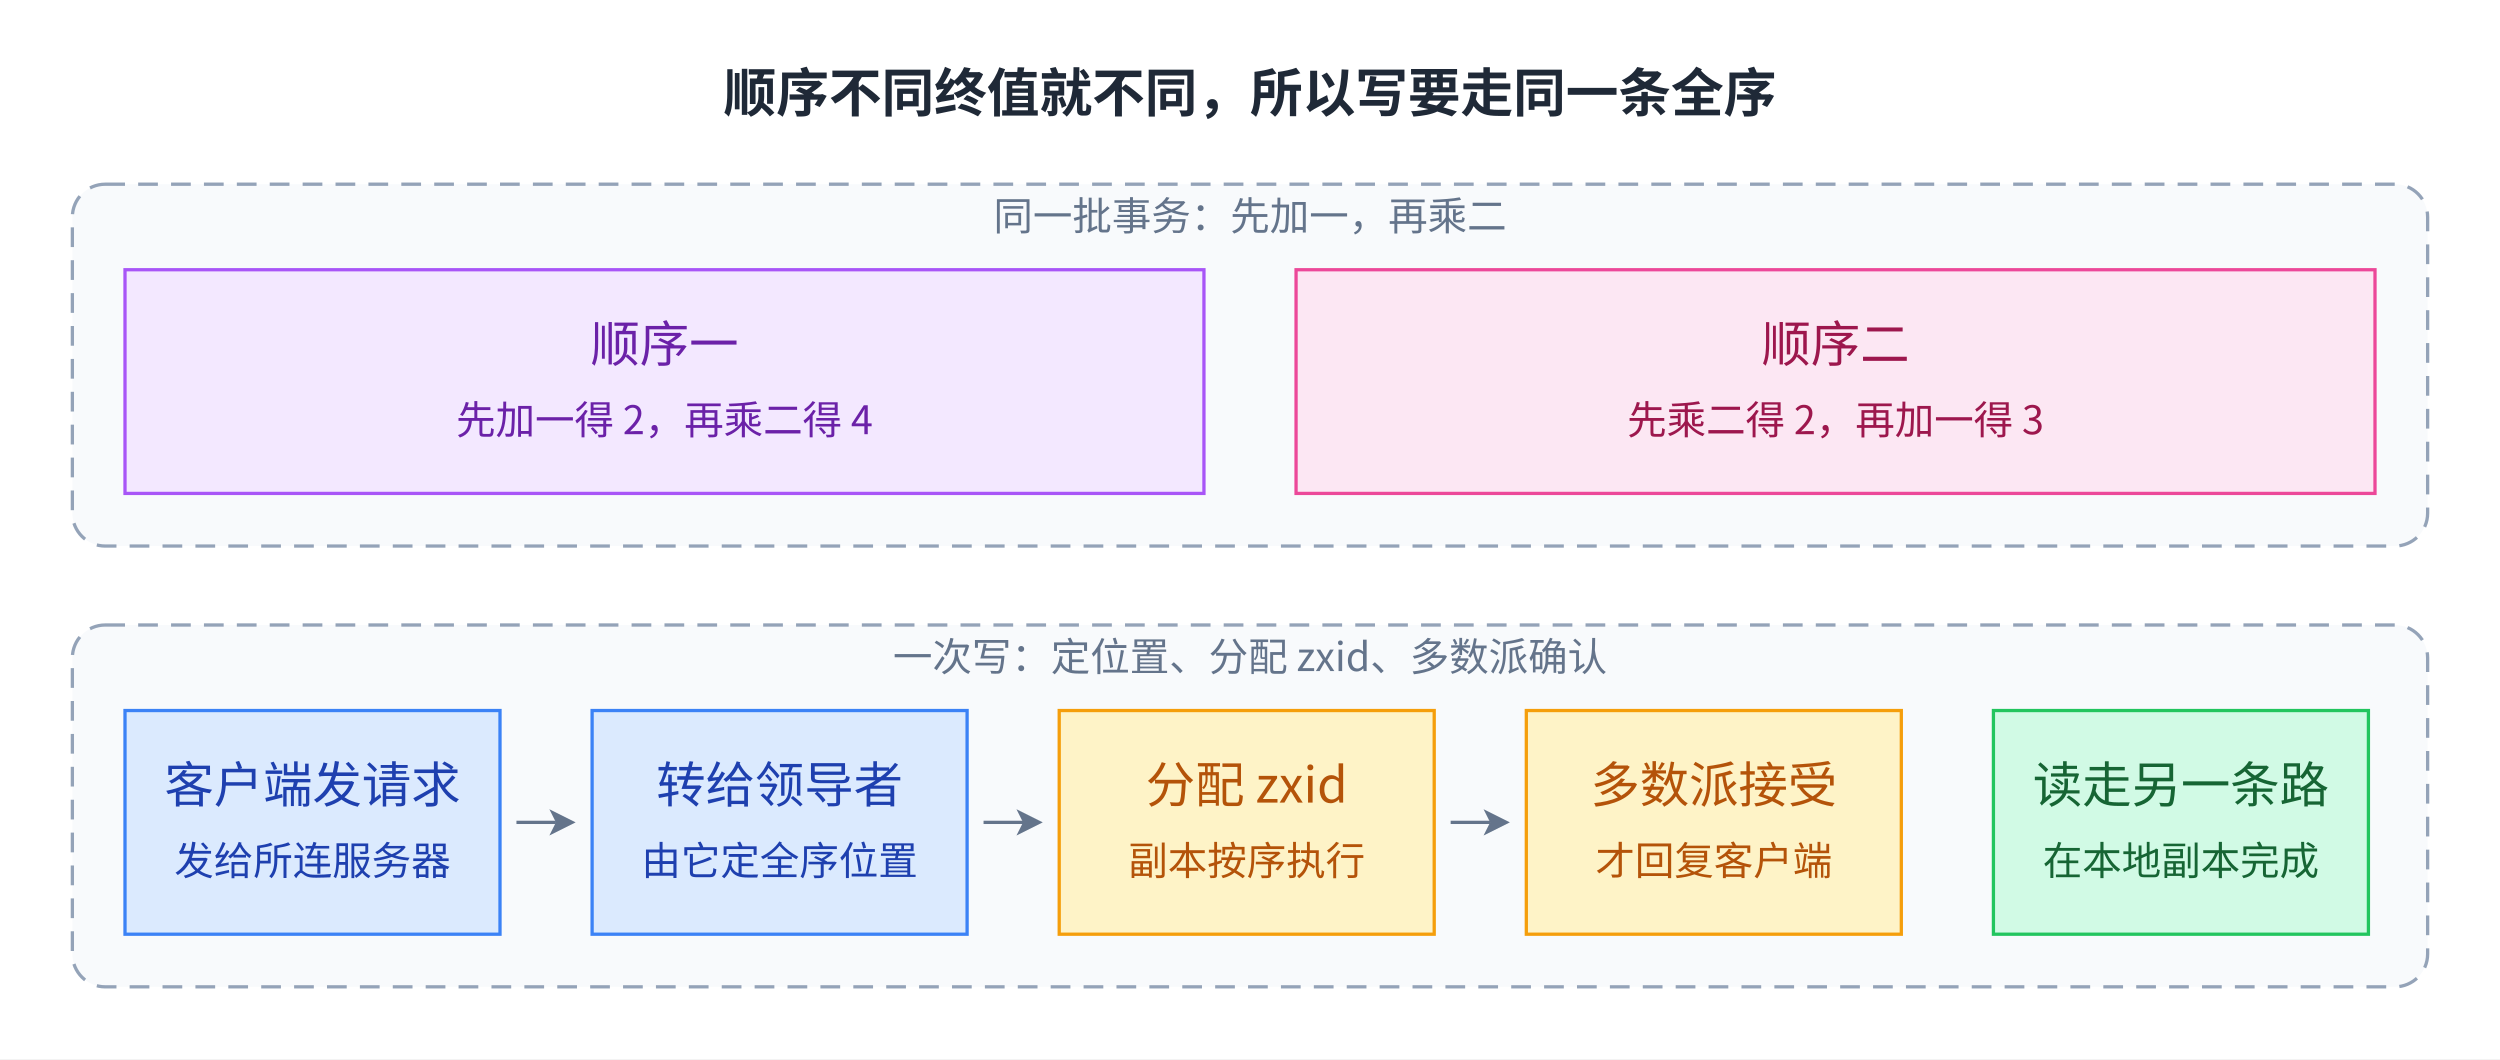
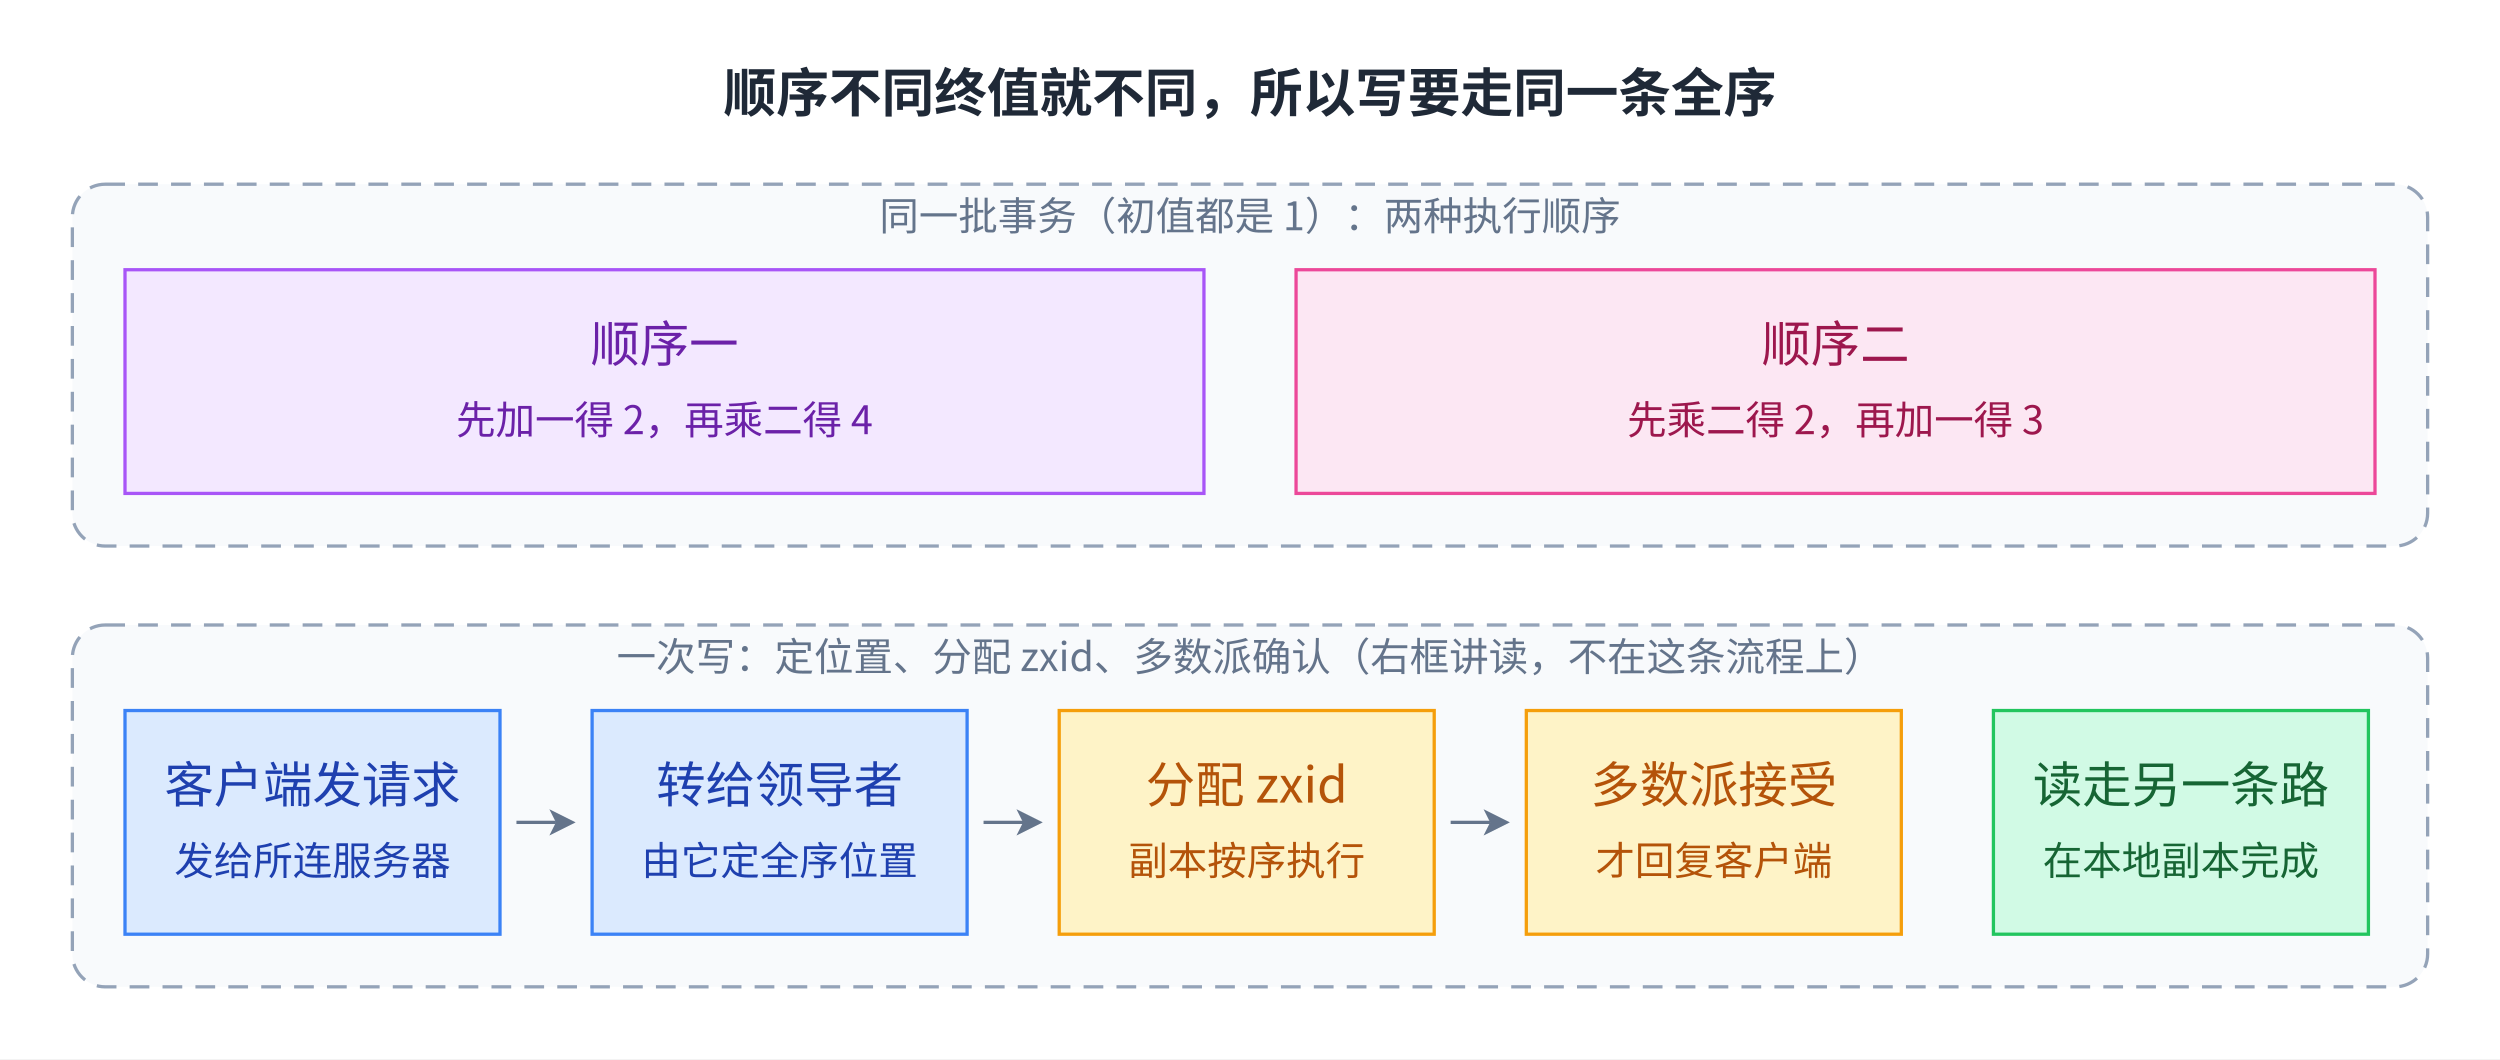
<svg xmlns="http://www.w3.org/2000/svg" viewBox="0 0 760 322" width="760" height="322" role="img" aria-labelledby="fig-zk-9-title fig-zk-9-desc">
  <defs>
    <style>
      text { font-family: 'PingFang SC', 'Microsoft YaHei', 'Noto Sans CJK SC', system-ui, sans-serif; }
    </style>
    <marker id="arrow" markerWidth="8" markerHeight="8" refX="2" refY="4" orient="auto" markerUnits="userSpaceOnUse">
      <path d="M0,0 L8,4 L0,8 L2,4 z" fill="#64748b" />
    </marker>
  </defs>
  <rect x="0" y="0" width="760" height="322" fill="#ffffff" />
  <text x="380" y="34" font-size="16" font-weight="600" fill="#1f2937" text-anchor="middle">顺序不同终值就不同，所以写要走同一条全序</text>
  <rect x="22" y="56" width="716" height="110" rx="10" fill="#f8fafc" stroke="#94a3b8" stroke-dasharray="6,4" />
-   <text x="380" y="70" font-size="12" fill="#64748b" text-anchor="middle">同一批事务：先加一，再乘二</text>
+   <text x="380" y="70" font-size="12" fill="#64748b" text-anchor="middle">同一批事务（初值都是 1）：两种执行顺序</text>
  <rect x="22" y="190" width="716" height="110" rx="10" fill="#f8fafc" stroke="#94a3b8" stroke-dasharray="6,4" />
-   <text x="380" y="204" font-size="12" fill="#64748b" text-anchor="middle">一次写：定位置、分配 zxid、多数派确认</text>
+   <text x="380" y="204" font-size="12" fill="#64748b" text-anchor="middle">一次写：定位置、分配 zxid、多数派确认（右框讲读，不在这条流程上）</text>
  <path d="M157,250 L169,250" fill="none" stroke="#64748b" marker-end="url(#arrow)" />
  <path d="M299,250 L311,250" fill="none" stroke="#64748b" marker-end="url(#arrow)" />
  <path d="M441,250 L453,250" fill="none" stroke="#64748b" marker-end="url(#arrow)" />
  <rect x="38" y="82" width="328" height="68" fill="#f3e8ff" stroke="#a855f7" />
  <text x="202" y="110" font-size="15" fill="#6b21a8" text-anchor="middle">顺序一</text>
  <text x="202" y="132" font-size="12" fill="#6b21a8" text-anchor="middle">先加一得 2，再乘二得 4</text>
  <rect x="394" y="82" width="328" height="68" fill="#fce7f3" stroke="#ec4899" />
  <text x="558" y="110" font-size="15" fill="#9d174d" text-anchor="middle">顺序二</text>
  <text x="558" y="132" font-size="12" fill="#9d174d" text-anchor="middle">先乘二得 2，再加一得 3</text>
  <rect x="38" y="216" width="114" height="68" fill="#dbeafe" stroke="#3b82f6" />
  <text x="95" y="244" font-size="15" fill="#1e40af" text-anchor="middle">客户端发请求</text>
  <text x="95" y="266" font-size="12" fill="#1e40af" text-anchor="middle">发给所连服务器</text>
  <rect x="180" y="216" width="114" height="68" fill="#dbeafe" stroke="#3b82f6" />
  <text x="237" y="244" font-size="15" fill="#1e40af" text-anchor="middle">转给领导者</text>
  <text x="237" y="266" font-size="12" fill="#1e40af" text-anchor="middle">由它定全序位置</text>
  <rect x="322" y="216" width="114" height="68" fill="#fef3c7" stroke="#f59e0b" />
  <text x="379" y="244" font-size="15" fill="#b45309" text-anchor="middle">分配 zxid</text>
  <text x="379" y="266" font-size="12" fill="#b45309" text-anchor="middle">副本按序执行</text>
  <rect x="464" y="216" width="114" height="68" fill="#fef3c7" stroke="#f59e0b" />
  <text x="521" y="244" font-size="15" fill="#b45309" text-anchor="middle">多数派接受</text>
  <text x="521" y="266" font-size="12" fill="#b45309" text-anchor="middle">才回复客户端</text>
  <rect x="606" y="216" width="114" height="68" fill="#d1fae5" stroke="#22c55e" />
  <text x="663" y="244" font-size="15" fill="#166534" text-anchor="middle">读走另一条路</text>
  <text x="663" y="266" font-size="12" fill="#166534" text-anchor="middle">在本地副本完成</text>
</svg>
